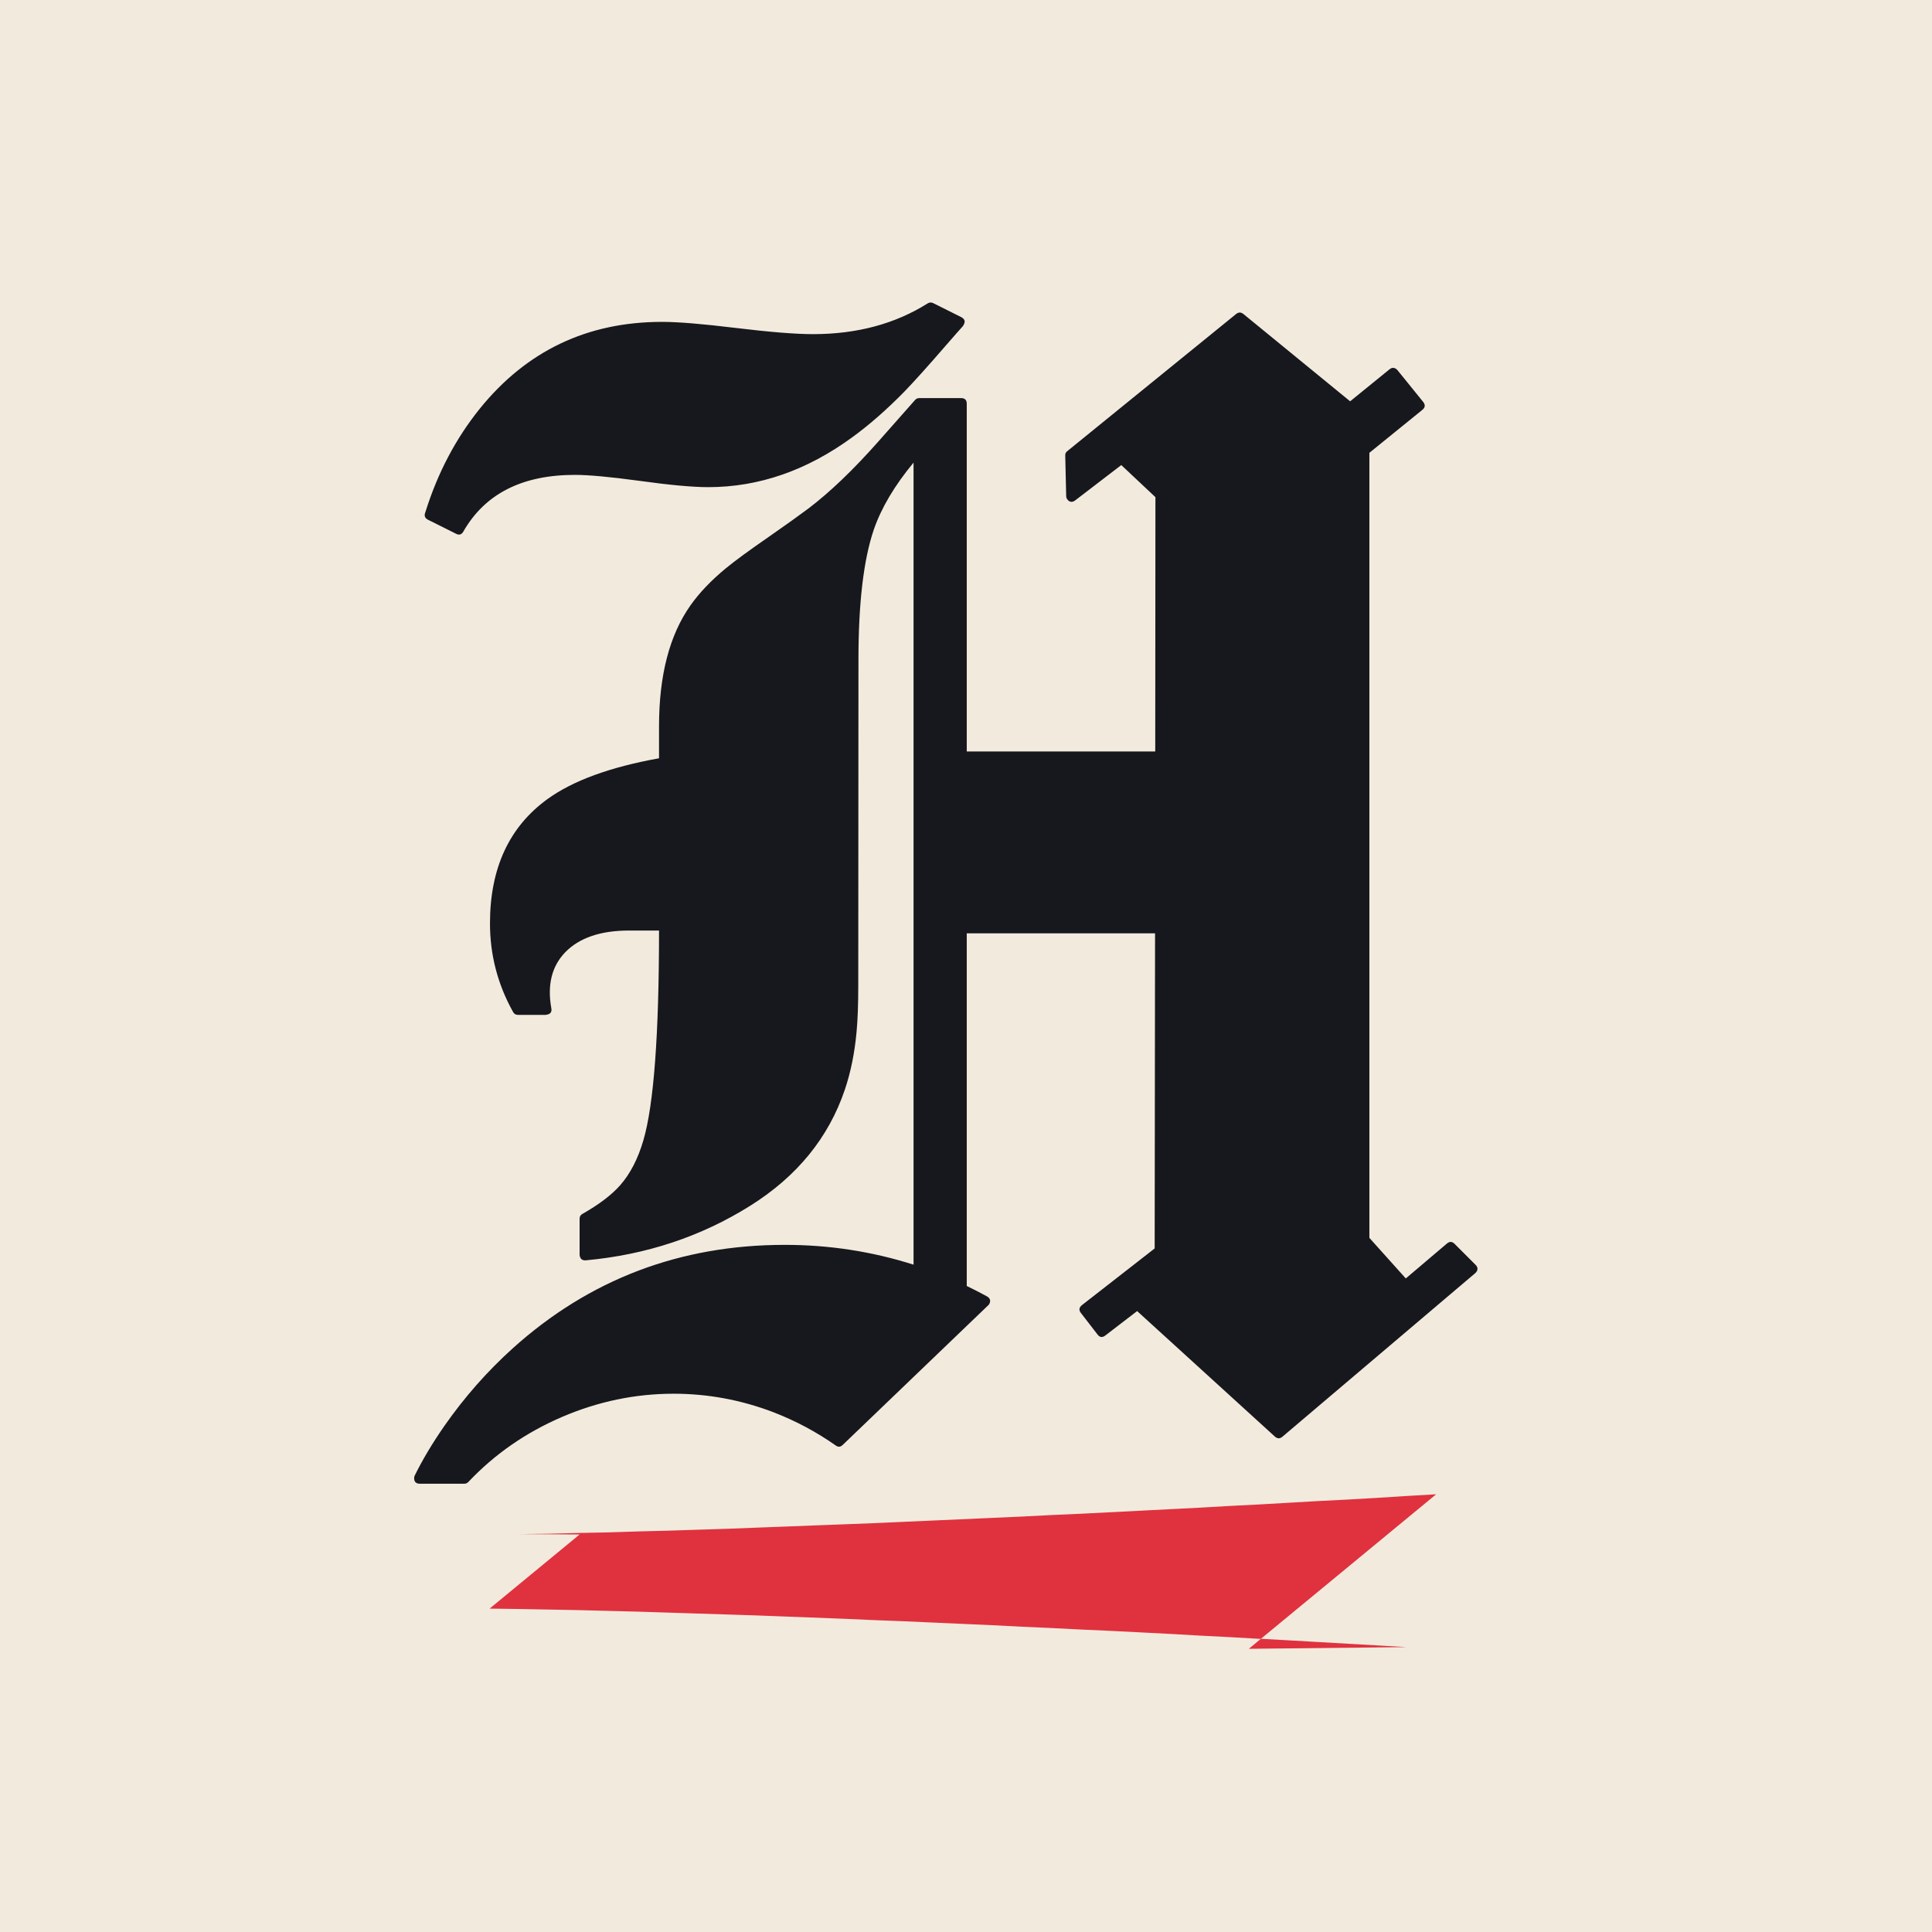
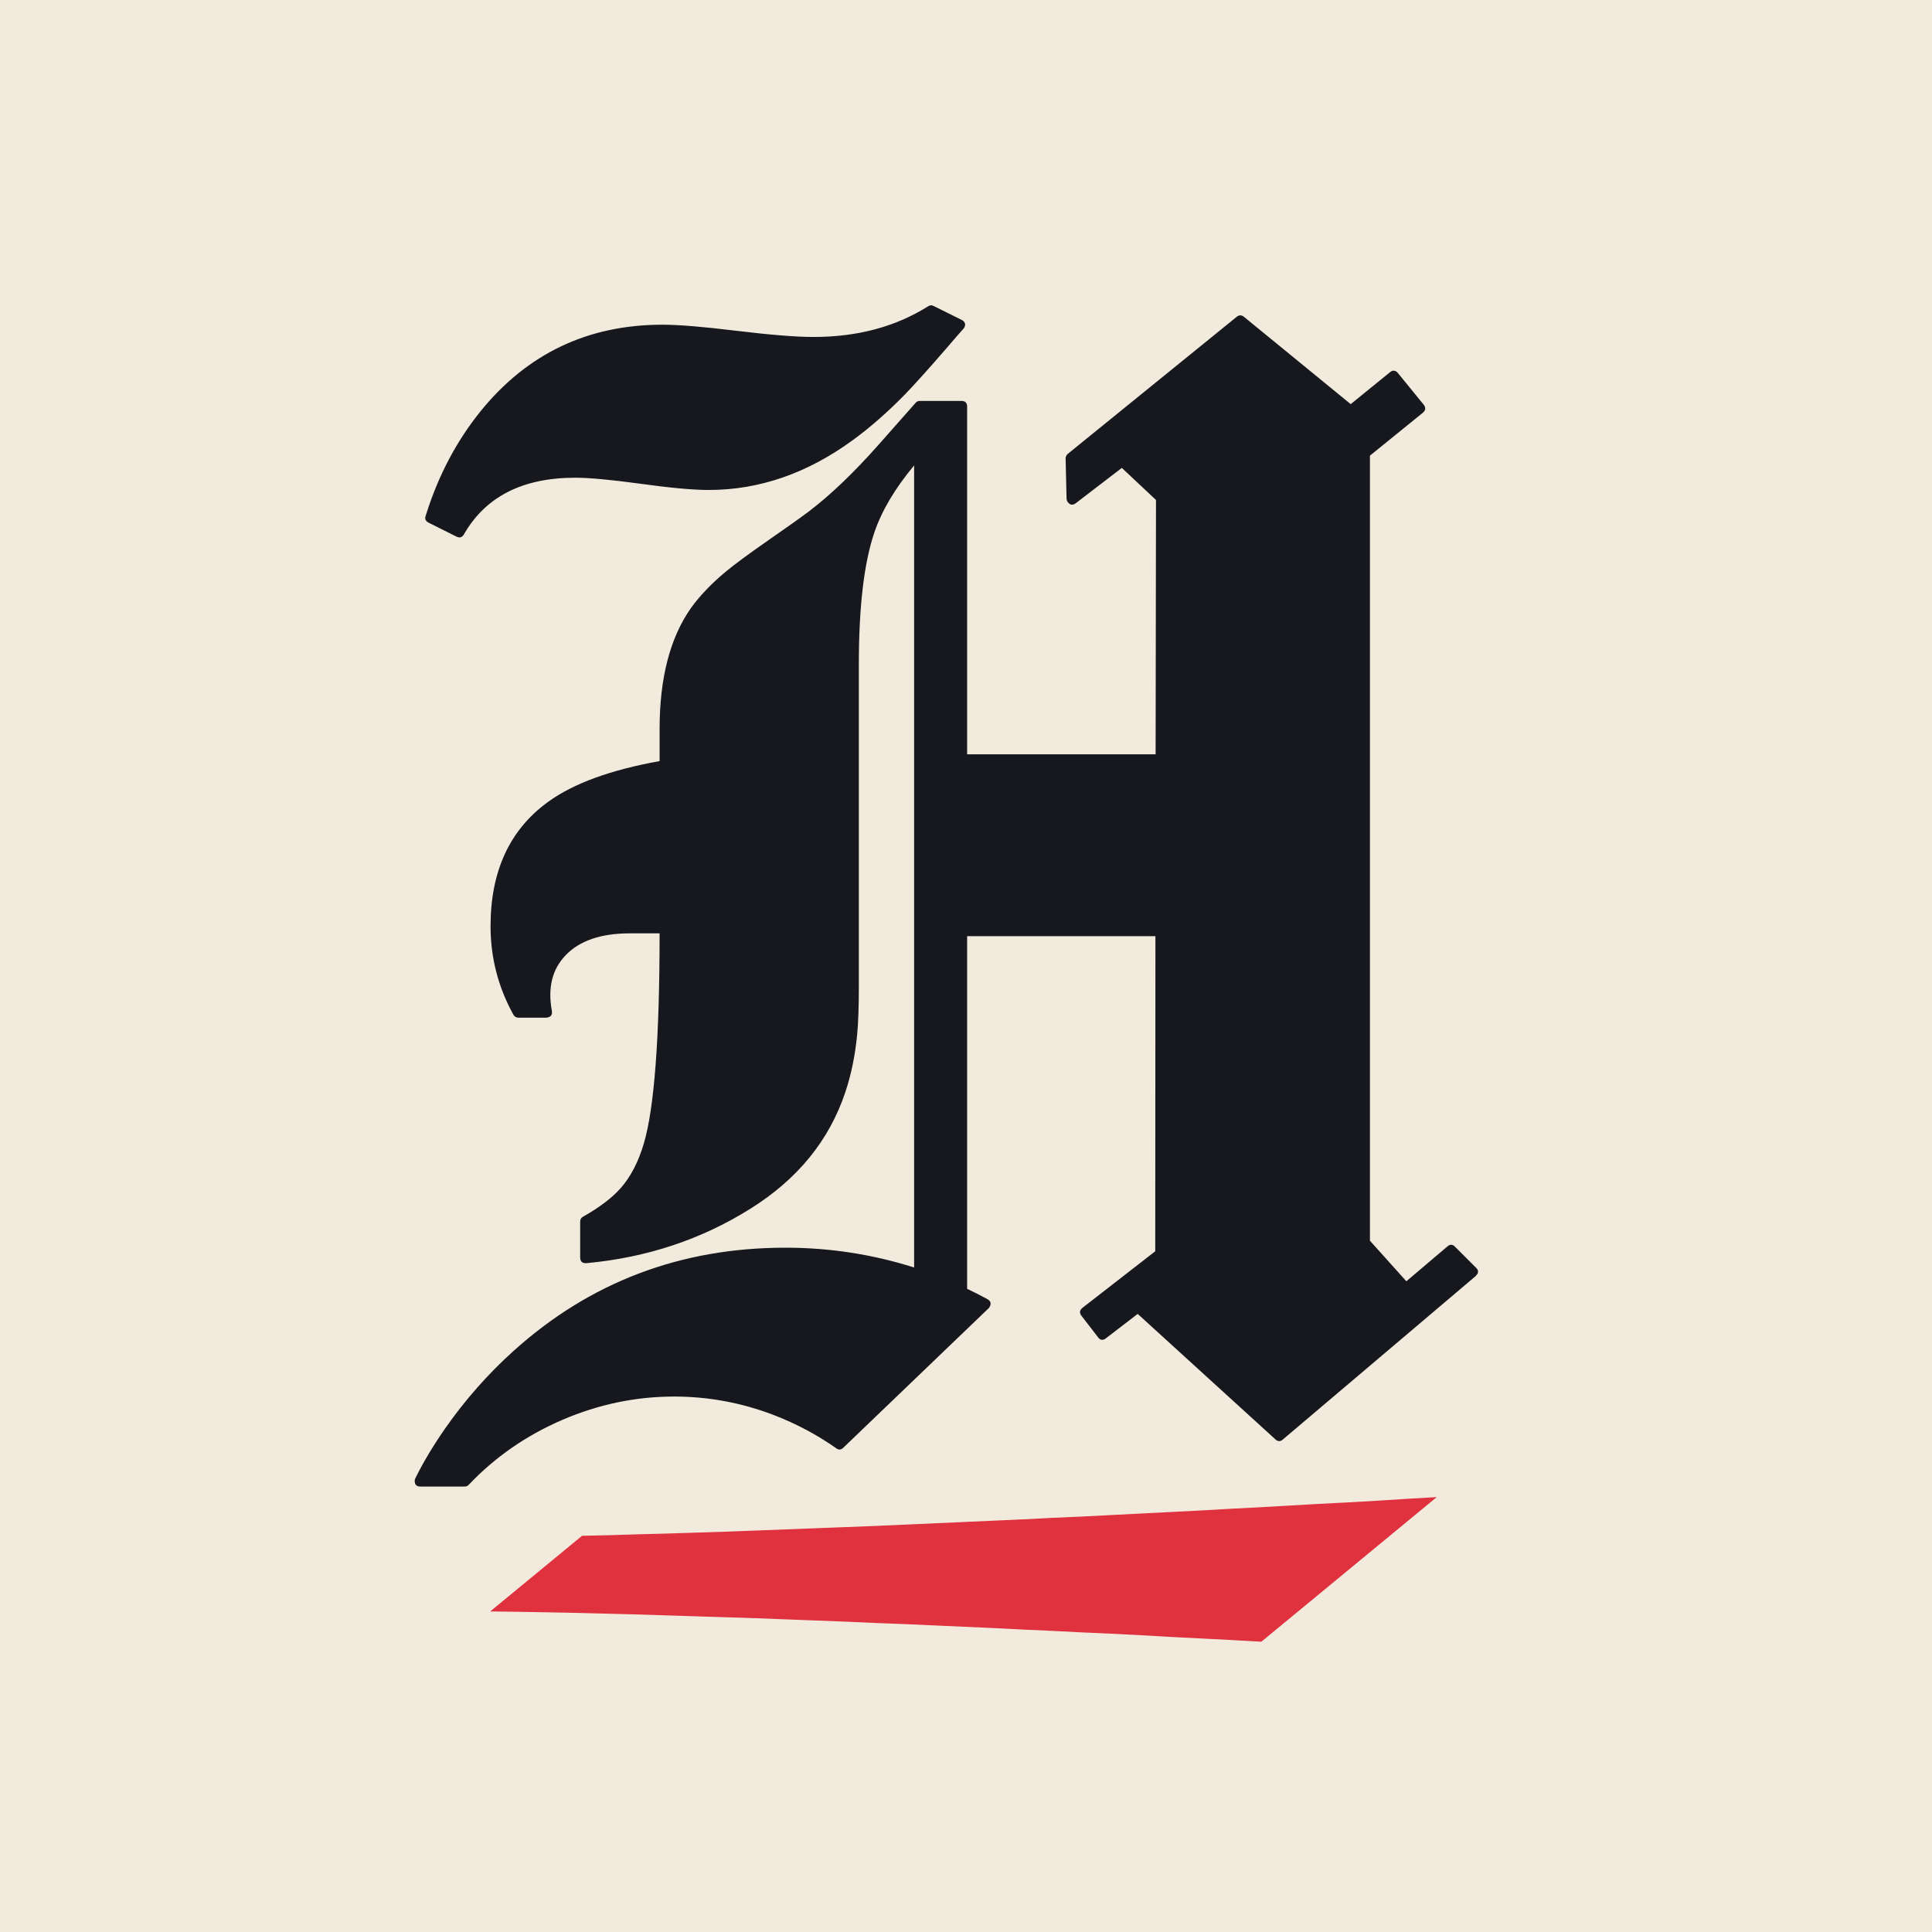
<svg xmlns="http://www.w3.org/2000/svg" width="1024" height="1024" viewBox="0 0 1024 1024">
  <rect width="1024" height="1024" fill="#F2EBDD" />
-   <path fill="#17181E" d="M308.7 643.4Q321.9 635.9 328.7 628.2Q336.7 619.1 341 604.4Q349.3 576 349.3 493.2L346.1 493.2L333.5 493.2Q310.8 493.2 299.6 504.7Q288.9 515.8 292.2 534.3Q292.8 537.3 289.8 537.8Q289.5 537.9 289.3 537.9H274.5Q272.7 537.9 271.9 536.3Q259.7 514.4 259.7 489.4Q259.7 445.6 290.2 423.5Q310.4 408.9 349.3 401.9V384.9Q349.3 344.4 366 320.8Q373 310.9 384.6 301.3Q391.6 295.5 407.8 284.3Q421.3 274.9 428.5 269.5Q445.6 256.5 465.2 234.4L485 212Q485.9 211 487.2 211H509.4Q512.4 211 512.4 214L512.4 398.3H612.3L612.4 263.5L594.3 246.5L569.9 265.2Q567.5 267 565.7 264.7Q565.1 263.9 565.1 262.9L564.6 241.5Q564.5 240 565.7 239.1L655.2 166.4Q657.1 164.9 659 166.4L715.6 212.7L736.4 195.8Q737.6 194.8 738.7 195Q739.7 195.1 740.7 196.2L754.3 213Q756.2 215.4 753.8 217.3L725.8 240V656.1L745.1 677.6L766.9 659.1Q769 657.3 771 659.3L782.1 670.4Q783.1 671.4 783.1 672.5Q783.1 673.6 782.1 674.6Q782 674.7 781.9 674.8L679.7 761.5Q677.7 763.2 675.7 761.4L602.7 694.9L585.9 707.8Q583.5 709.7 581.7 707.3L572.9 695.9Q571.1 693.6 573.5 691.7L612 661.7L612.2 494.7H512.4L512.4 555.6L512.4 681.6Q517.8 684.2 523.1 687.1Q525.7 688.6 524.3 691.2Q524.1 691.6 523.7 691.9L446.7 765.8Q444.9 767.6 442.9 766.1Q427.7 755.4 409.9 748.5Q384.2 738.7 357 738.7Q326.6 738.7 297.9 751Q269.1 763.4 248.3 785.4Q247.4 786.4 246.1 786.4H222.5Q219.5 786.4 219.5 783.4Q219.5 782.7 219.8 782.1Q226 769.5 235.5 755.8Q251.5 732.9 271.8 714.6Q332.7 659.8 416 659.8Q451.2 659.8 484.2 670.3L484.2 487.1L484.2 245.2Q469.1 263.4 463.1 280.8Q455 304.7 455 349.6L454.9 521.8V522Q454.9 537.5 454 546.9Q452.5 563.5 447.8 577.5Q434.9 615.7 397.6 639.1Q358.5 663.6 310.5 668Q309 668.1 308.2 667.4Q307.4 666.7 307.2 665.2Q307.2 665.1 307.2 665V646Q307.2 644.2 308.7 643.4ZM241.7 282.9 226.9 275.5Q224.5 274.3 225.3 271.9Q225.4 271.7 225.6 271Q235.3 240.2 254.3 216.6Q291.5 170.6 350.9 170.6Q363.6 170.6 389.8 173.8Q417.1 177.1 430.9 177.1Q465.8 177.1 491.7 160.8Q493.2 159.9 494.7 160.7L509.5 168.1Q510.8 168.8 511.2 169.8Q511.5 170.8 510.8 172.1Q510.6 172.5 510.4 172.8Q507.5 176 500.9 183.6Q487.5 199.1 479.4 207.5Q465.4 221.8 451.8 231.7Q415.6 258.2 375.4 258.2Q362.9 258.2 338.5 254.8Q315.6 251.7 304.7 251.7Q262.8 251.7 245.6 281.7Q244.2 284.2 241.7 282.9Z" />
-   <path fill="#E0313F" d="M259.5 852.6 307.2 813.3 275.2 813.1 290.9 812.9 306.6 812.5 322.3 812.2 337.9 811.7 353.6 811.3 369.3 810.8 385 810.3 400.6 809.7 416.3 809.1 432 808.5 447.7 807.9 463.4 807.3 479 806.6 494.7 805.9 510.4 805.2 526.1 804.5 541.7 803.8 557.4 803 573.1 802.3 588.8 801.5 604.5 800.7 620.1 799.9 635.8 799.1 651.5 798.2 667.2 797.4 682.9 796.5 698.5 795.6 714.2 794.8 729.9 793.9 745.6 792.9 761.2 792 668.3 868.6 682.9 869.4 698.5 870.3 714.2 871.2 729.9 872.1 745.6 873 661.9 873.9 668.3 868.6 667.2 868.6 651.5 867.7 635.8 866.9 620.1 866 604.5 865.2 588.8 864.4 573.1 863.7 557.4 862.9 541.7 862.2 526.1 861.4 510.4 860.7 494.7 860 479 859.3 463.4 858.7 447.7 858 432 857.4 416.3 856.8 400.6 856.2 385 855.7 369.3 855.2 353.6 854.7 337.9 854.2 322.3 853.8 306.6 853.4 290.9 853.1 275.2 852.8Z" />
+   <path fill="#17181E" d="M309 644.9Q322.2 637.4 329 629.7Q337 620.6 341.3 605.9Q349.6 577.5 349.6 494.7L346.3 494.7L333.8 494.7Q311 494.7 299.9 506.2Q289.1 517.3 292.5 535.8Q293 538.8 290.1 539.3Q289.8 539.4 289.5 539.4H274.8Q273 539.4 272.1 537.8Q260 515.9 260 490.9Q260 447.1 290.5 425Q310.6 410.4 349.6 403.4V386.4Q349.6 345.9 366.2 322.3Q373.3 312.4 384.9 302.8Q391.9 297 408 285.8Q421.6 276.4 428.8 271Q445.9 258 465.5 235.9L485.3 213.5Q486.1 212.5 487.5 212.5H509.6Q512.6 212.5 512.6 215.5L512.6 399.8H612.5L612.7 265L594.6 248L570.2 266.7Q567.8 268.5 566 266.2Q565.4 265.4 565.3 264.4L564.8 243Q564.8 241.6 565.9 240.6L655.5 167.9Q657.4 166.4 659.3 167.9L715.9 214.2L736.7 197.3Q737.9 196.3 738.9 196.5Q740 196.6 740.9 197.7L754.6 214.5Q756.4 216.9 754.1 218.8L726.1 241.5V657.6L745.4 679.1L767.2 660.6Q769.3 658.8 771.2 660.8L782.3 671.9Q783.4 672.9 783.4 674Q783.4 675.1 782.3 676.1Q782.3 676.2 782.2 676.3L679.9 763Q677.9 764.7 676 762.9L603 696.4L586.2 709.3Q583.8 711.2 582 708.8L573.2 697.4Q571.4 695.1 573.7 693.2L612.3 663.2L612.4 496.2H512.6L512.6 557.1L512.6 683.1Q518.1 685.7 523.4 688.6Q526 690.1 524.5 692.7Q524.3 693.1 524 693.4L447 767.3Q445.2 769.1 443.2 767.6Q428 756.9 410.1 750Q384.5 740.2 357.3 740.2Q326.9 740.2 298.2 752.5Q269.4 764.9 248.5 786.9Q247.6 787.9 246.4 787.9H222.8Q219.8 787.9 219.8 784.9Q219.8 784.2 220.1 783.6Q226.3 771 235.8 757.3Q251.8 734.4 272.1 716.1Q332.9 661.3 416.3 661.3Q451.4 661.3 484.5 671.8L484.5 488.6L484.5 246.7Q469.3 264.9 463.4 282.3Q455.3 306.2 455.2 351.1L455.2 523.3V523.5Q455.2 539 454.3 548.5Q452.7 565 448 579Q435.2 617.2 397.8 640.6Q358.8 665.1 310.8 669.5Q309.3 669.6 308.4 668.9Q307.6 668.2 307.5 666.7Q307.5 666.6 307.5 666.5V647.5Q307.5 645.7 309 644.9ZM241.9 284.4 227.1 277Q224.8 275.8 225.6 273.4Q225.7 273.2 225.9 272.5Q235.6 241.7 254.6 218.1Q291.8 172.1 351.1 172.1Q363.9 172.1 390.1 175.3Q417.4 178.6 431.2 178.6Q466.1 178.6 492 162.3Q493.4 161.4 494.9 162.2L509.8 169.6Q511.1 170.3 511.4 171.3Q511.8 172.3 511.1 173.6Q510.9 174 510.6 174.3Q507.7 177.5 501.2 185.1Q487.8 200.6 479.7 209Q465.7 223.3 452.1 233.2Q415.9 259.7 375.6 259.7Q363.2 259.7 338.7 256.3Q315.9 253.2 304.9 253.2Q263.1 253.2 245.9 283.2Q244.5 285.7 241.9 284.4Z" />
+   <path fill="#E0313F" d="M259.8 854.1 308.5 814 322.5 813.7 338.2 813.2 353.9 812.8 369.6 812.3 385.2 811.8 400.9 811.2 416.6 810.6 432.3 810 448 809.4 463.6 808.8 479.3 808.1 495 807.4 510.7 806.7 526.3 806 542 805.3 557.7 804.5 573.4 803.8 589.1 803 604.7 802.2 620.4 801.4 636.1 800.6 651.8 799.7 667.4 798.9 683.1 798 698.8 797.1 714.5 796.3 730.2 795.4 745.8 794.4 761.5 793.5 668.6 870.1 667.4 870.1 651.8 869.2 636.1 868.4 620.4 867.6 604.7 866.7 589.1 865.9 573.4 865.2 557.7 864.4 542 863.7 526.3 862.9 510.7 862.2 495 861.5 479.3 860.8 463.6 860.2 448 859.5 432.3 858.9 416.6 858.3 400.9 857.7 385.2 857.2 369.6 856.7 353.9 856.2 338.2 855.7 322.5 855.3 306.9 854.9 291.2 854.6 275.5 854.3Z" />
</svg>
